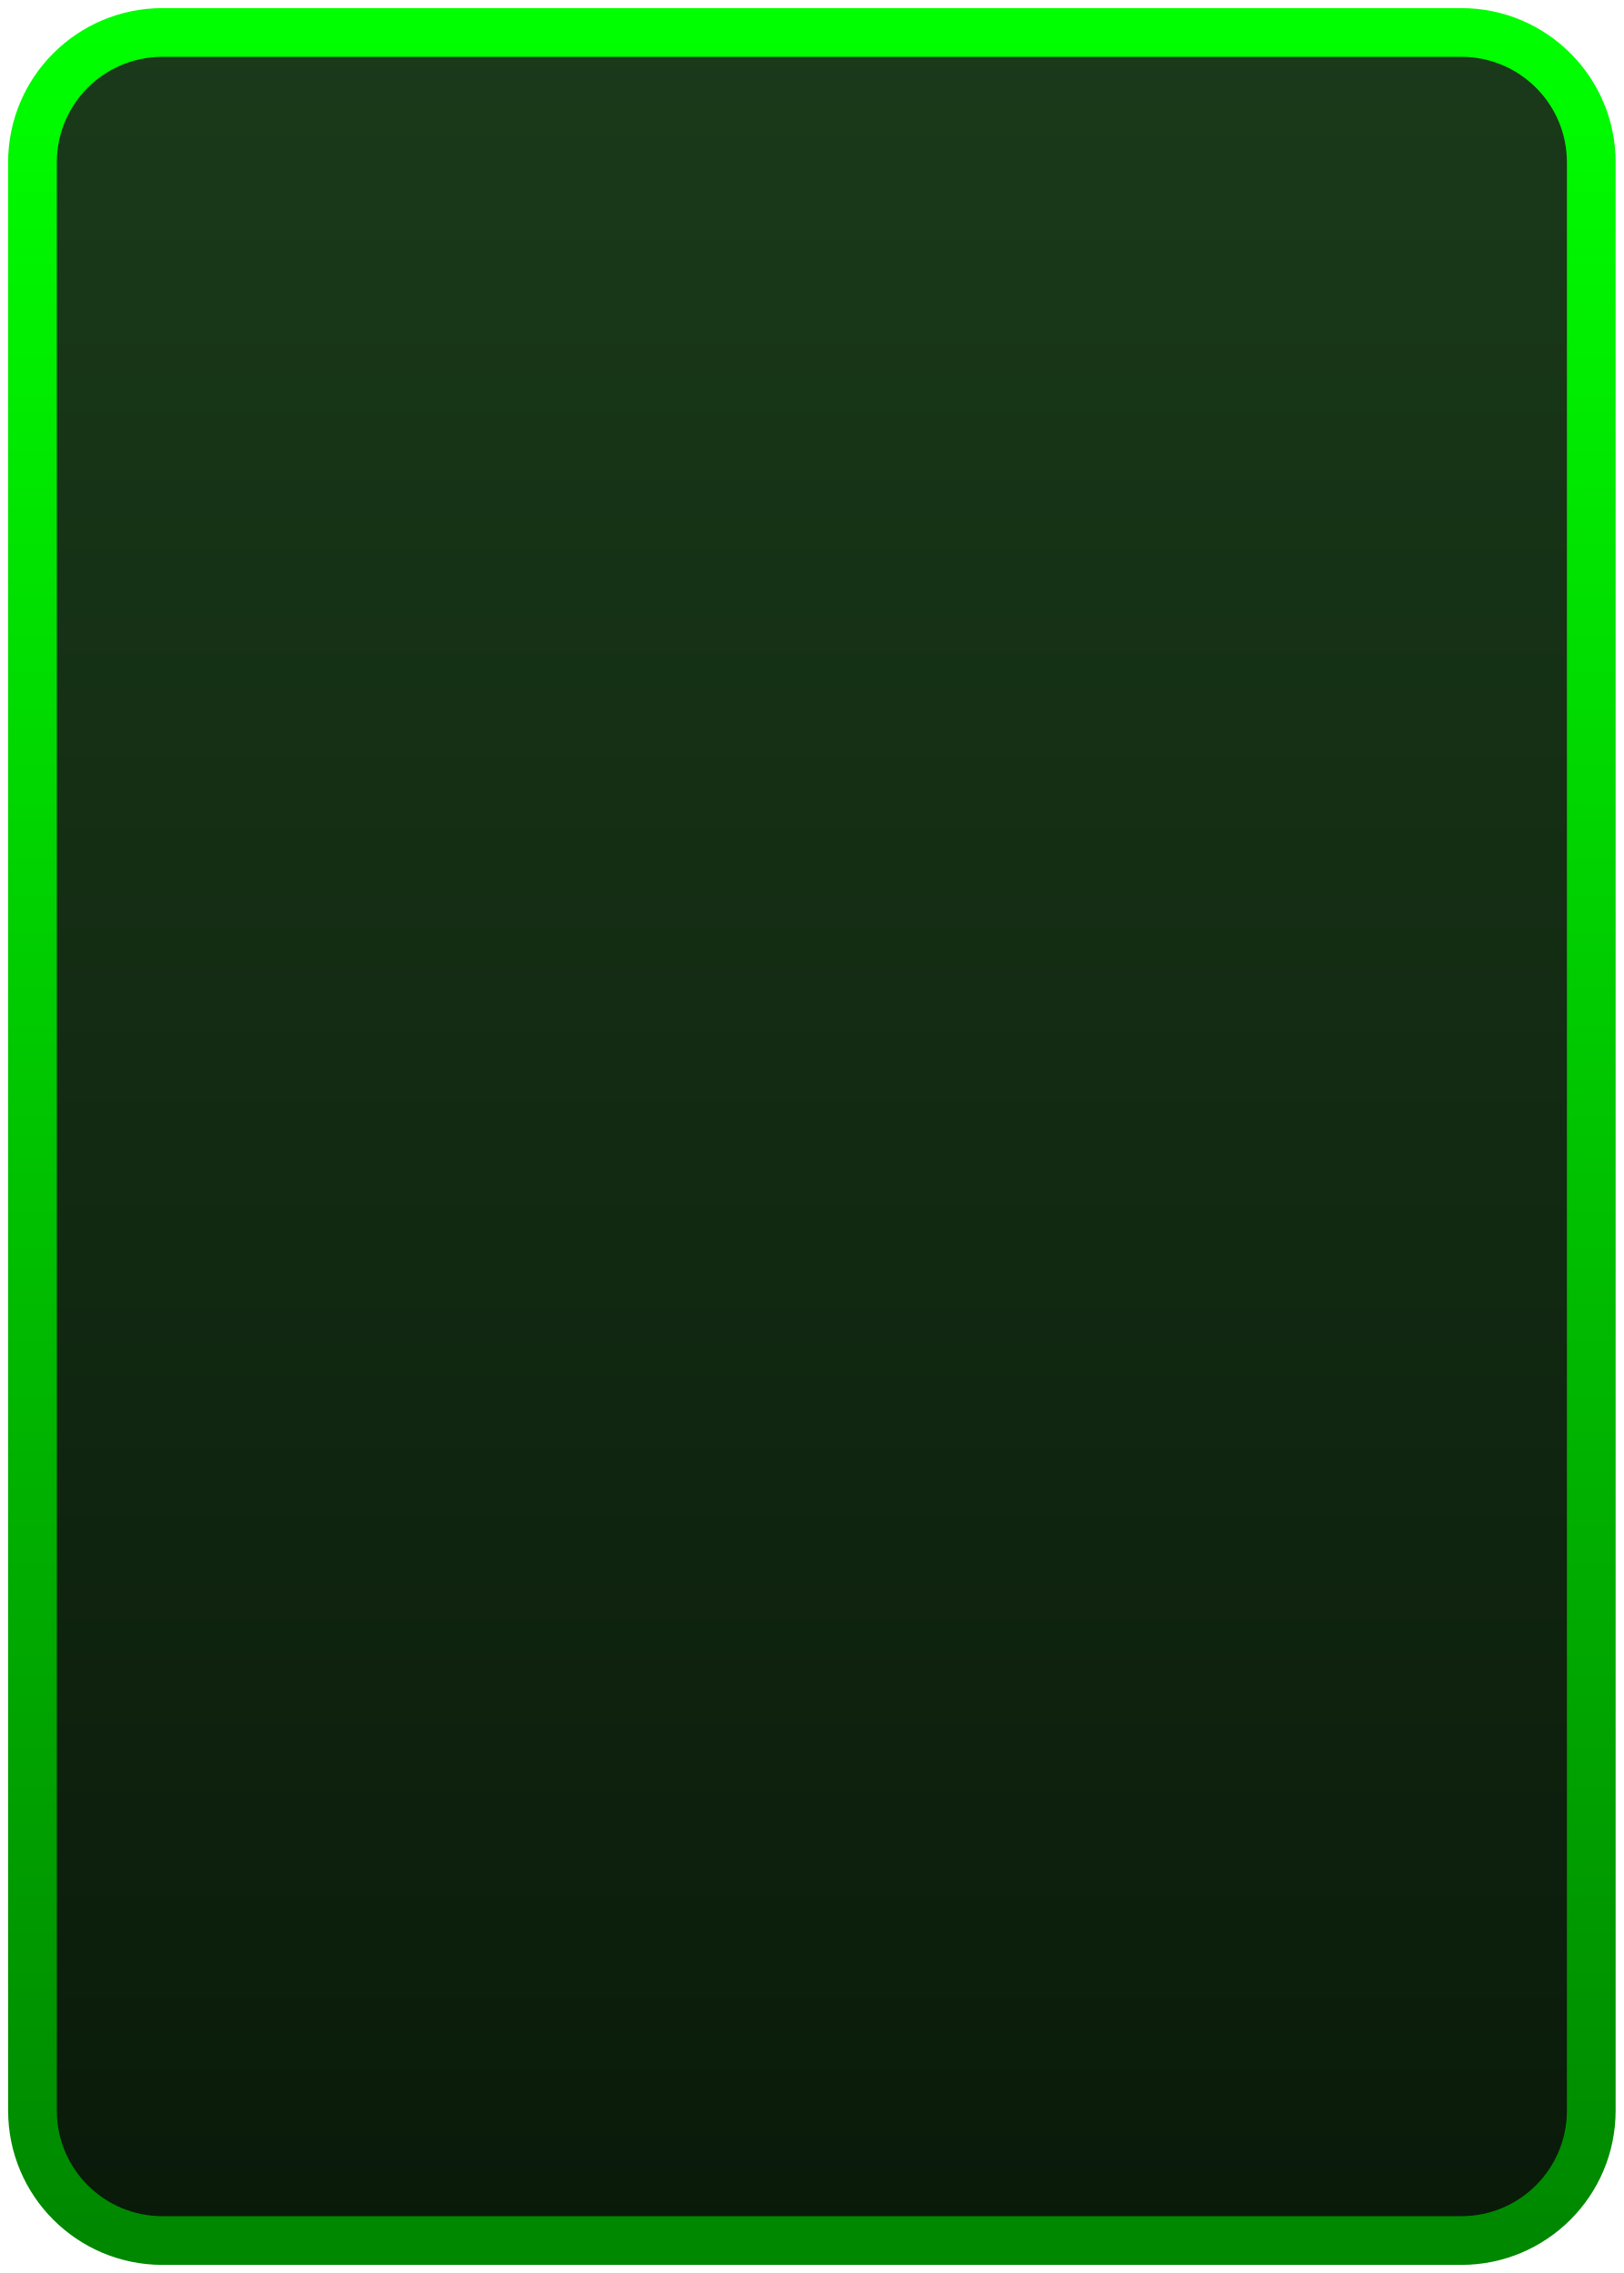
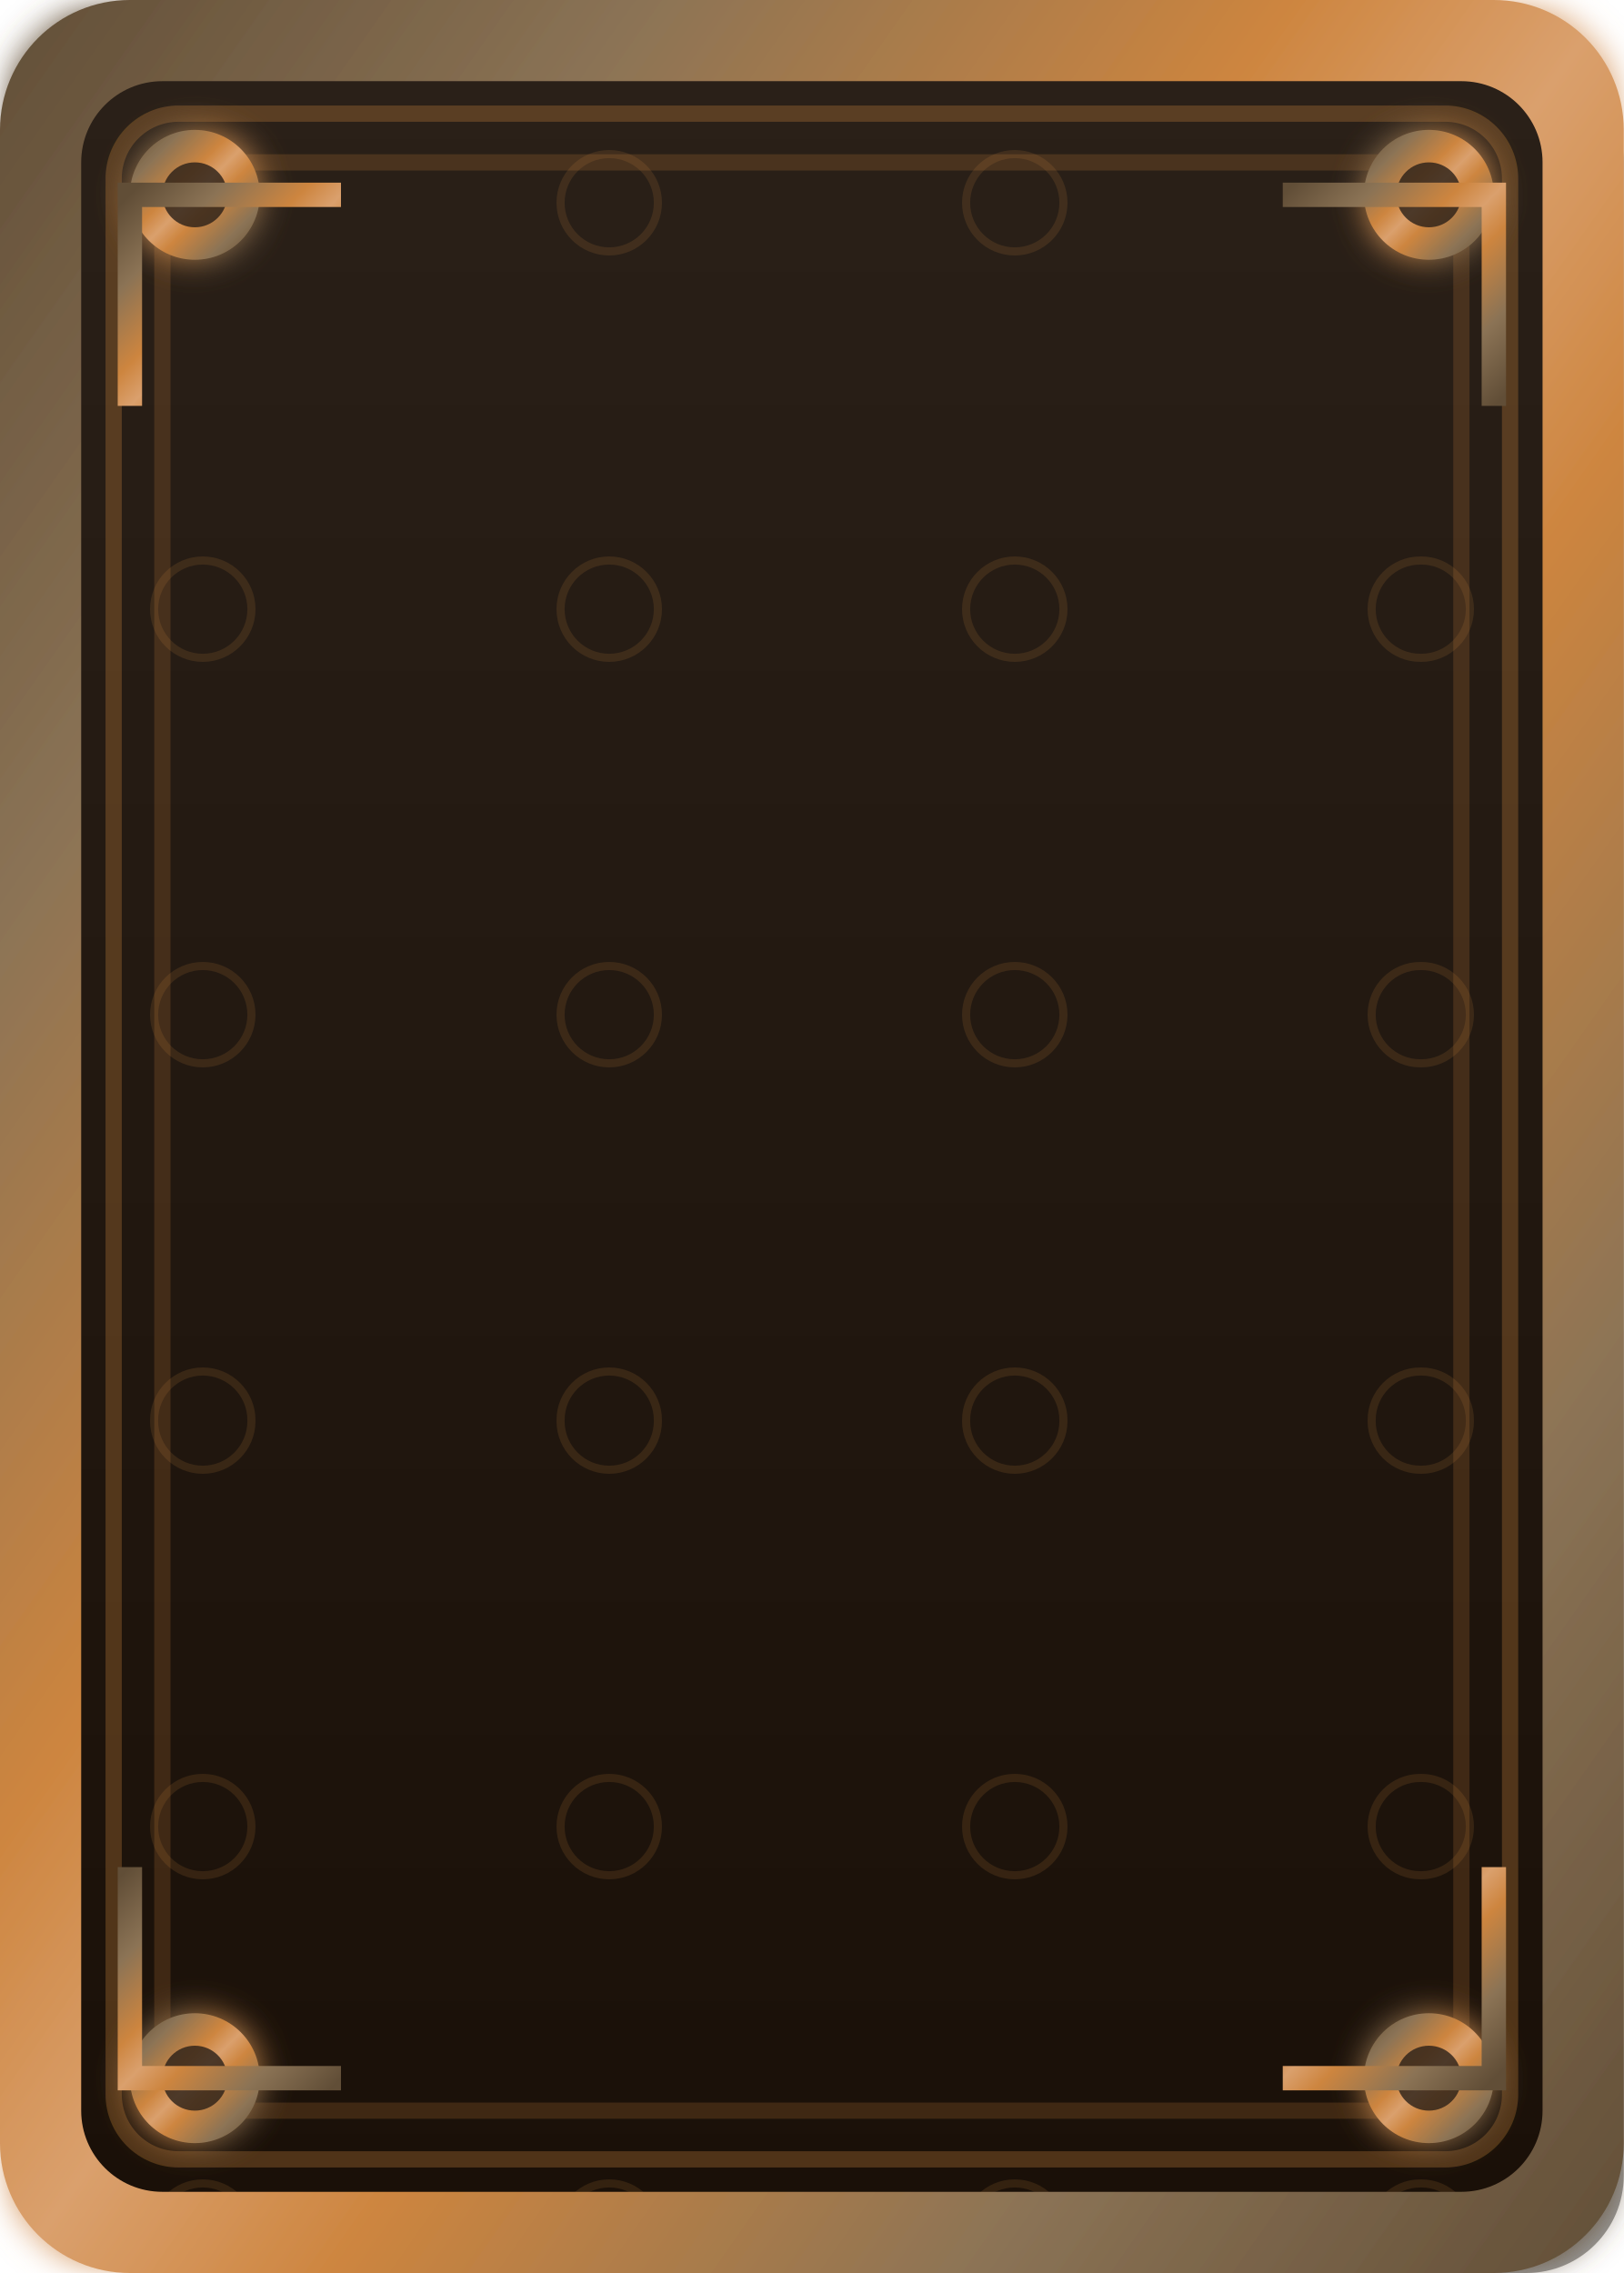
<svg xmlns="http://www.w3.org/2000/svg" width="100" height="140" viewBox="0 0 100 140">
  <defs>
-     <linearGradient id="frameR" x1="0%" y1="0%" x2="0%" y2="100%">
-       <stop offset="0%" style="stop-color:#00ff00;stop-opacity:1" />
-       <stop offset="100%" style="stop-color:#008800;stop-opacity:1" />
+     <linearGradient id="bronzeR" x1="0%" y1="0%" x2="100%" y2="100%">
+       <stop offset="0%" style="stop-color:#614e37" />
+       <stop offset="20%" style="stop-color:#8b7355" />
+       <stop offset="40%" style="stop-color:#cd853f" />
+       <stop offset="50%" style="stop-color:#daa06d" />
+       <stop offset="60%" style="stop-color:#cd853f" />
+       <stop offset="80%" style="stop-color:#8b7355" />
+       <stop offset="100%" style="stop-color:#614e37" />
    </linearGradient>
    <linearGradient id="bgR" x1="0%" y1="0%" x2="0%" y2="100%">
-       <stop offset="0%" style="stop-color:#1a3a1a;stop-opacity:1" />
-       <stop offset="100%" style="stop-color:#0a1a0a;stop-opacity:1" />
+       <stop offset="0%" style="stop-color:#2a2018" />
+       <stop offset="100%" style="stop-color:#1a1008" />
    </linearGradient>
+     <pattern id="patternR" x="0" y="0" width="25" height="25" patternUnits="userSpaceOnUse">
+       <circle cx="12.5" cy="12.5" r="3" fill="none" stroke="rgba(205,133,63,0.15)" stroke-width="0.5" />
+     </pattern>
+     <filter id="bronzeGlow">
+       <feGaussianBlur stdDeviation="1" result="blur" />
+       <feMerge>
+         <feMergeNode in="blur" />
+         <feMergeNode in="SourceGraphic" />
+       </feMerge>
+     </filter>
  </defs>
-   <rect x="2" y="2" width="96" height="136" rx="8" ry="8" fill="url(#bgR)" />
-   <rect x="2" y="2" width="96" height="136" rx="8" ry="8" fill="none" stroke="url(#frameR)" stroke-width="3" />
+   <rect x="4" y="4" width="96" height="136" rx="6" ry="6" fill="rgba(0,0,0,0.4)" />
+   <rect x="0" y="0" width="100" height="140" rx="8" ry="8" fill="url(#bronzeR)" filter="url(#bronzeGlow)" />
+   <rect x="5" y="5" width="90" height="130" rx="5" ry="5" fill="url(#bgR)" />
+   <rect x="5" y="5" width="90" height="130" rx="5" ry="5" fill="url(#patternR)" />
+   <rect x="7" y="7" width="86" height="126" rx="4" ry="4" fill="none" stroke="rgba(205,133,63,0.3)" stroke-width="1" />
+   <rect x="10" y="10" width="80" height="120" rx="3" ry="3" fill="none" stroke="rgba(205,133,63,0.2)" stroke-width="1" />
+   <g fill="url(#bronzeR)" filter="url(#bronzeGlow)">
+     <circle cx="12" cy="12" r="4" />
+     <circle cx="88" cy="12" r="4" />
+     <circle cx="12" cy="128" r="4" />
+     <circle cx="88" cy="128" r="4" />
+   </g>
+   <g fill="rgba(42,32,24,0.8)">
+     <circle cx="12" cy="12" r="2" />
+     <circle cx="88" cy="12" r="2" />
+     <circle cx="12" cy="128" r="2" />
+     <circle cx="88" cy="128" r="2" />
+   </g>
+   <g stroke="url(#bronzeR)" stroke-width="1.5" fill="none">
+     <path d="M8,25 L8,12 L21,12" />
+     <path d="M79,12 L92,12 L92,25" />
+     <path d="M8,115 L8,128 L21,128" />
+     <path d="M79,128 L92,128 L92,115" />
+   </g>
</svg>
